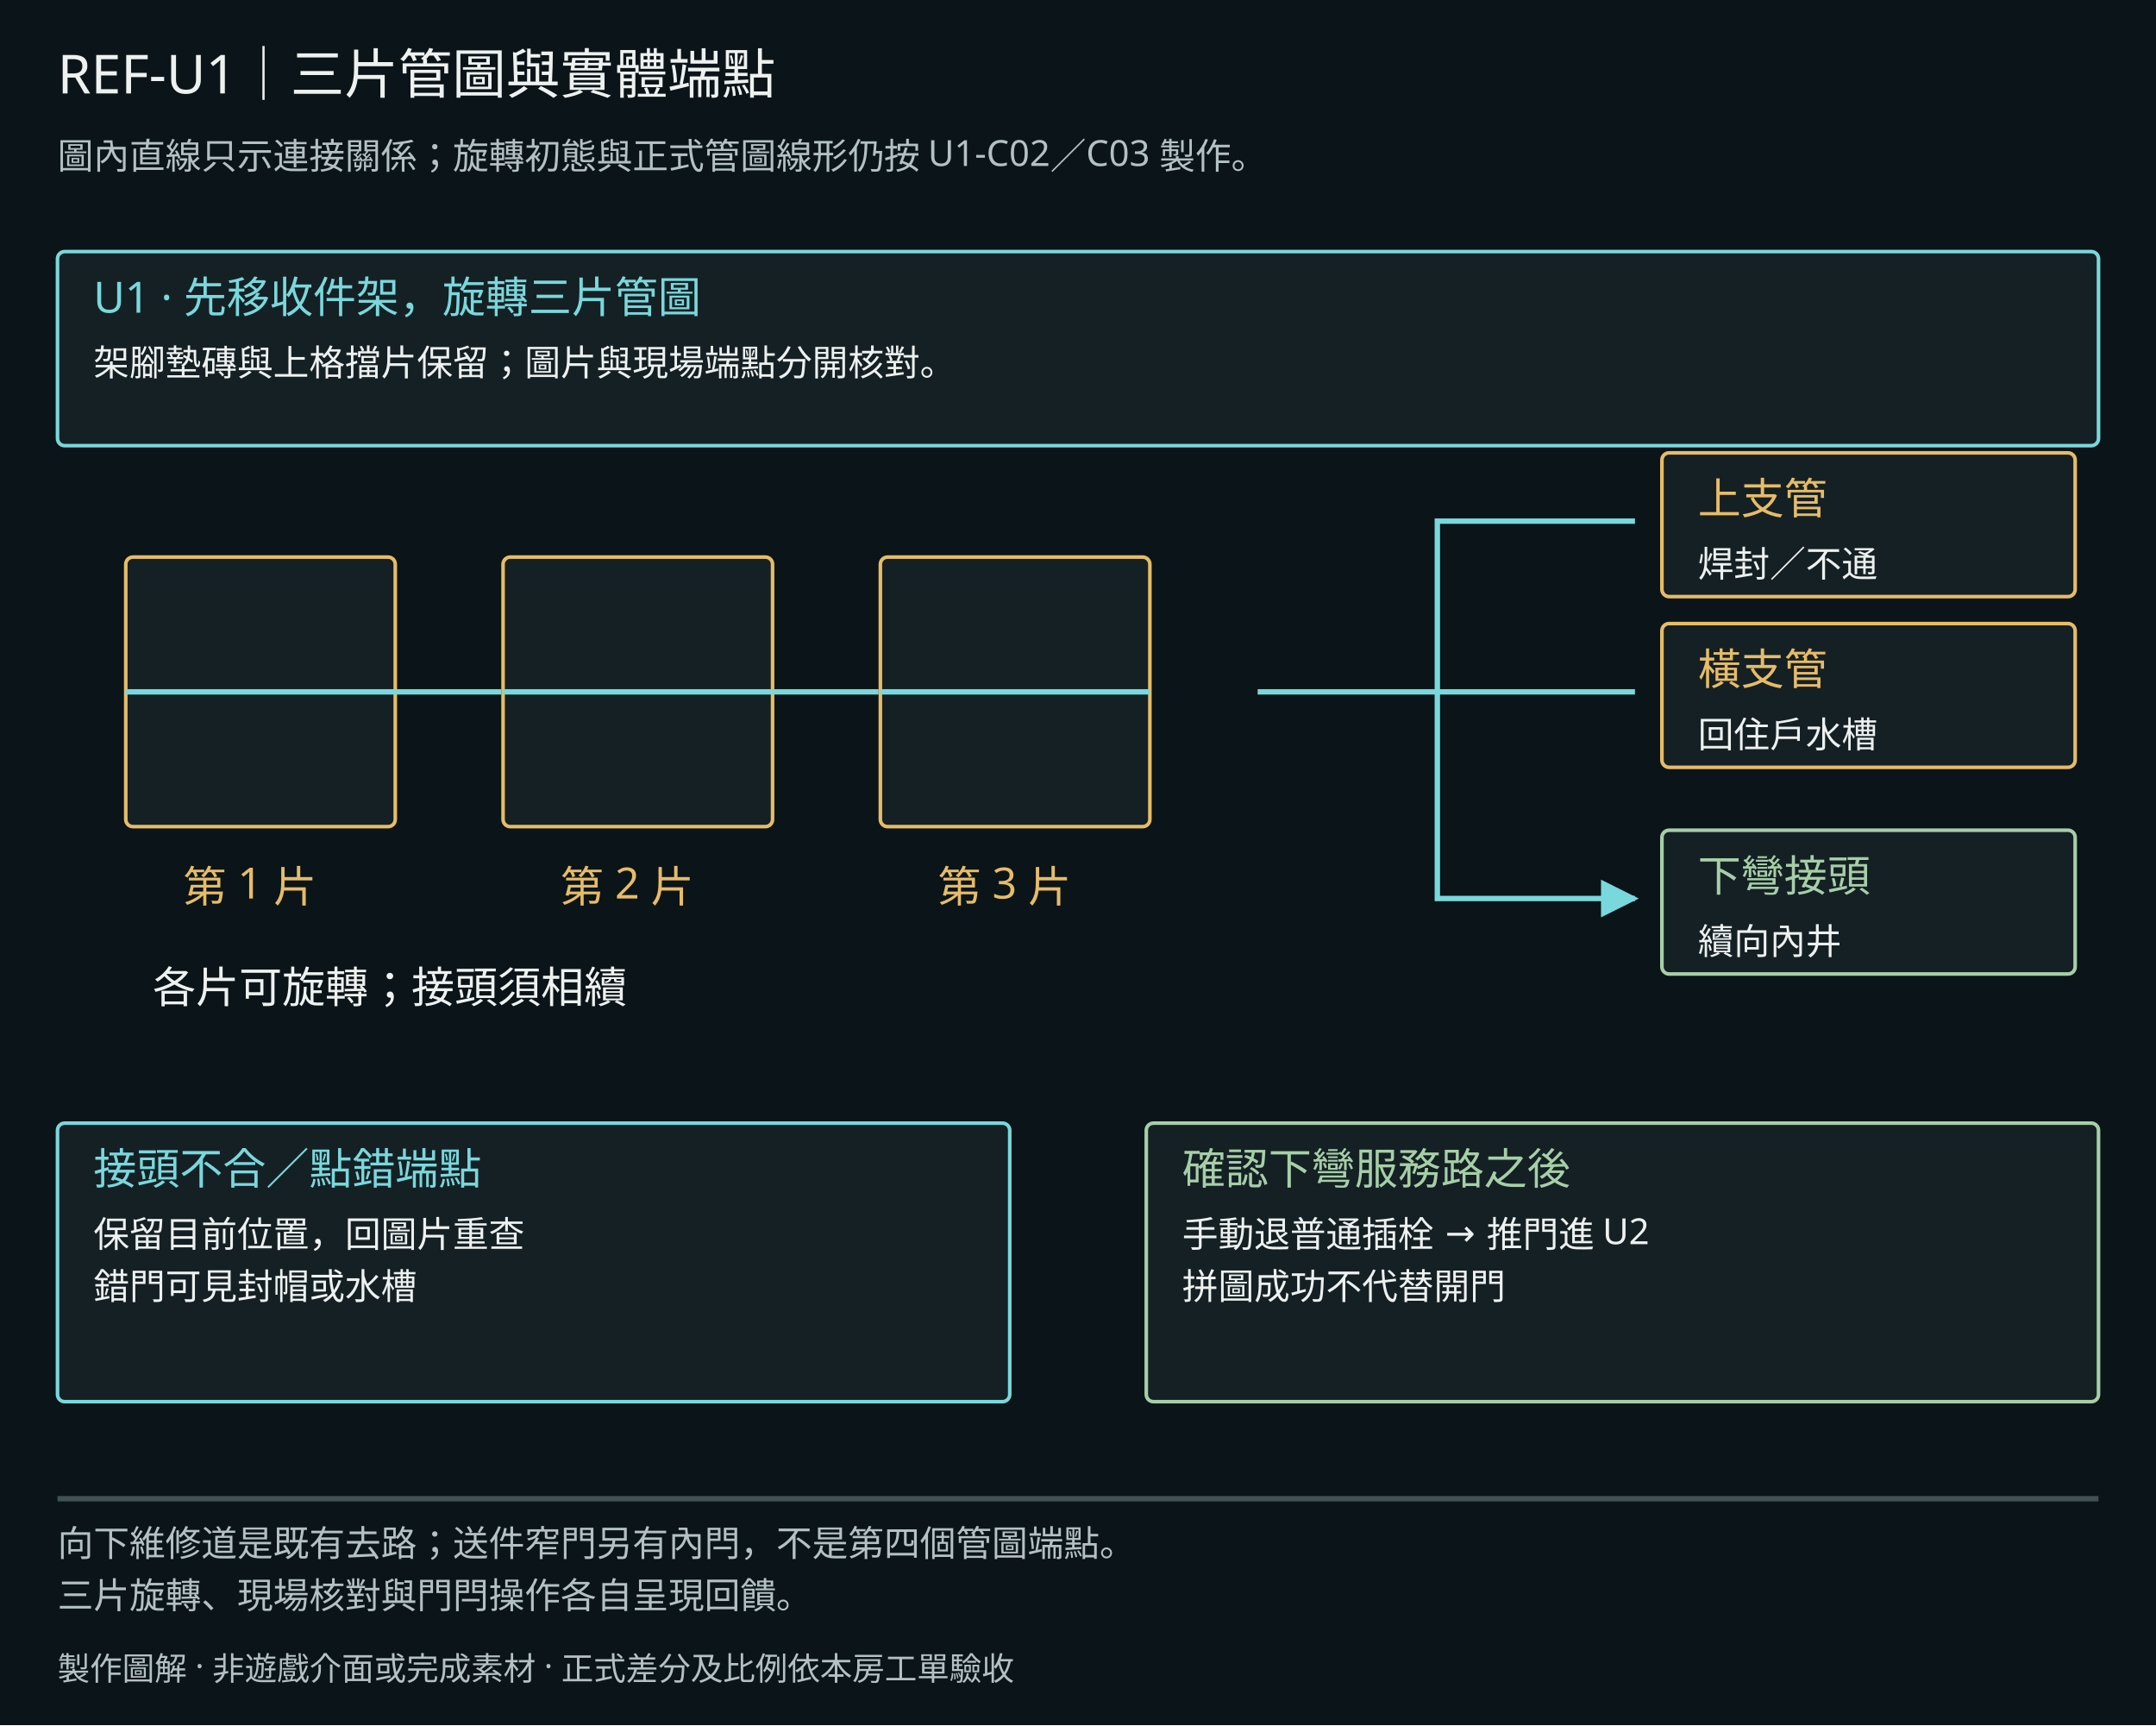
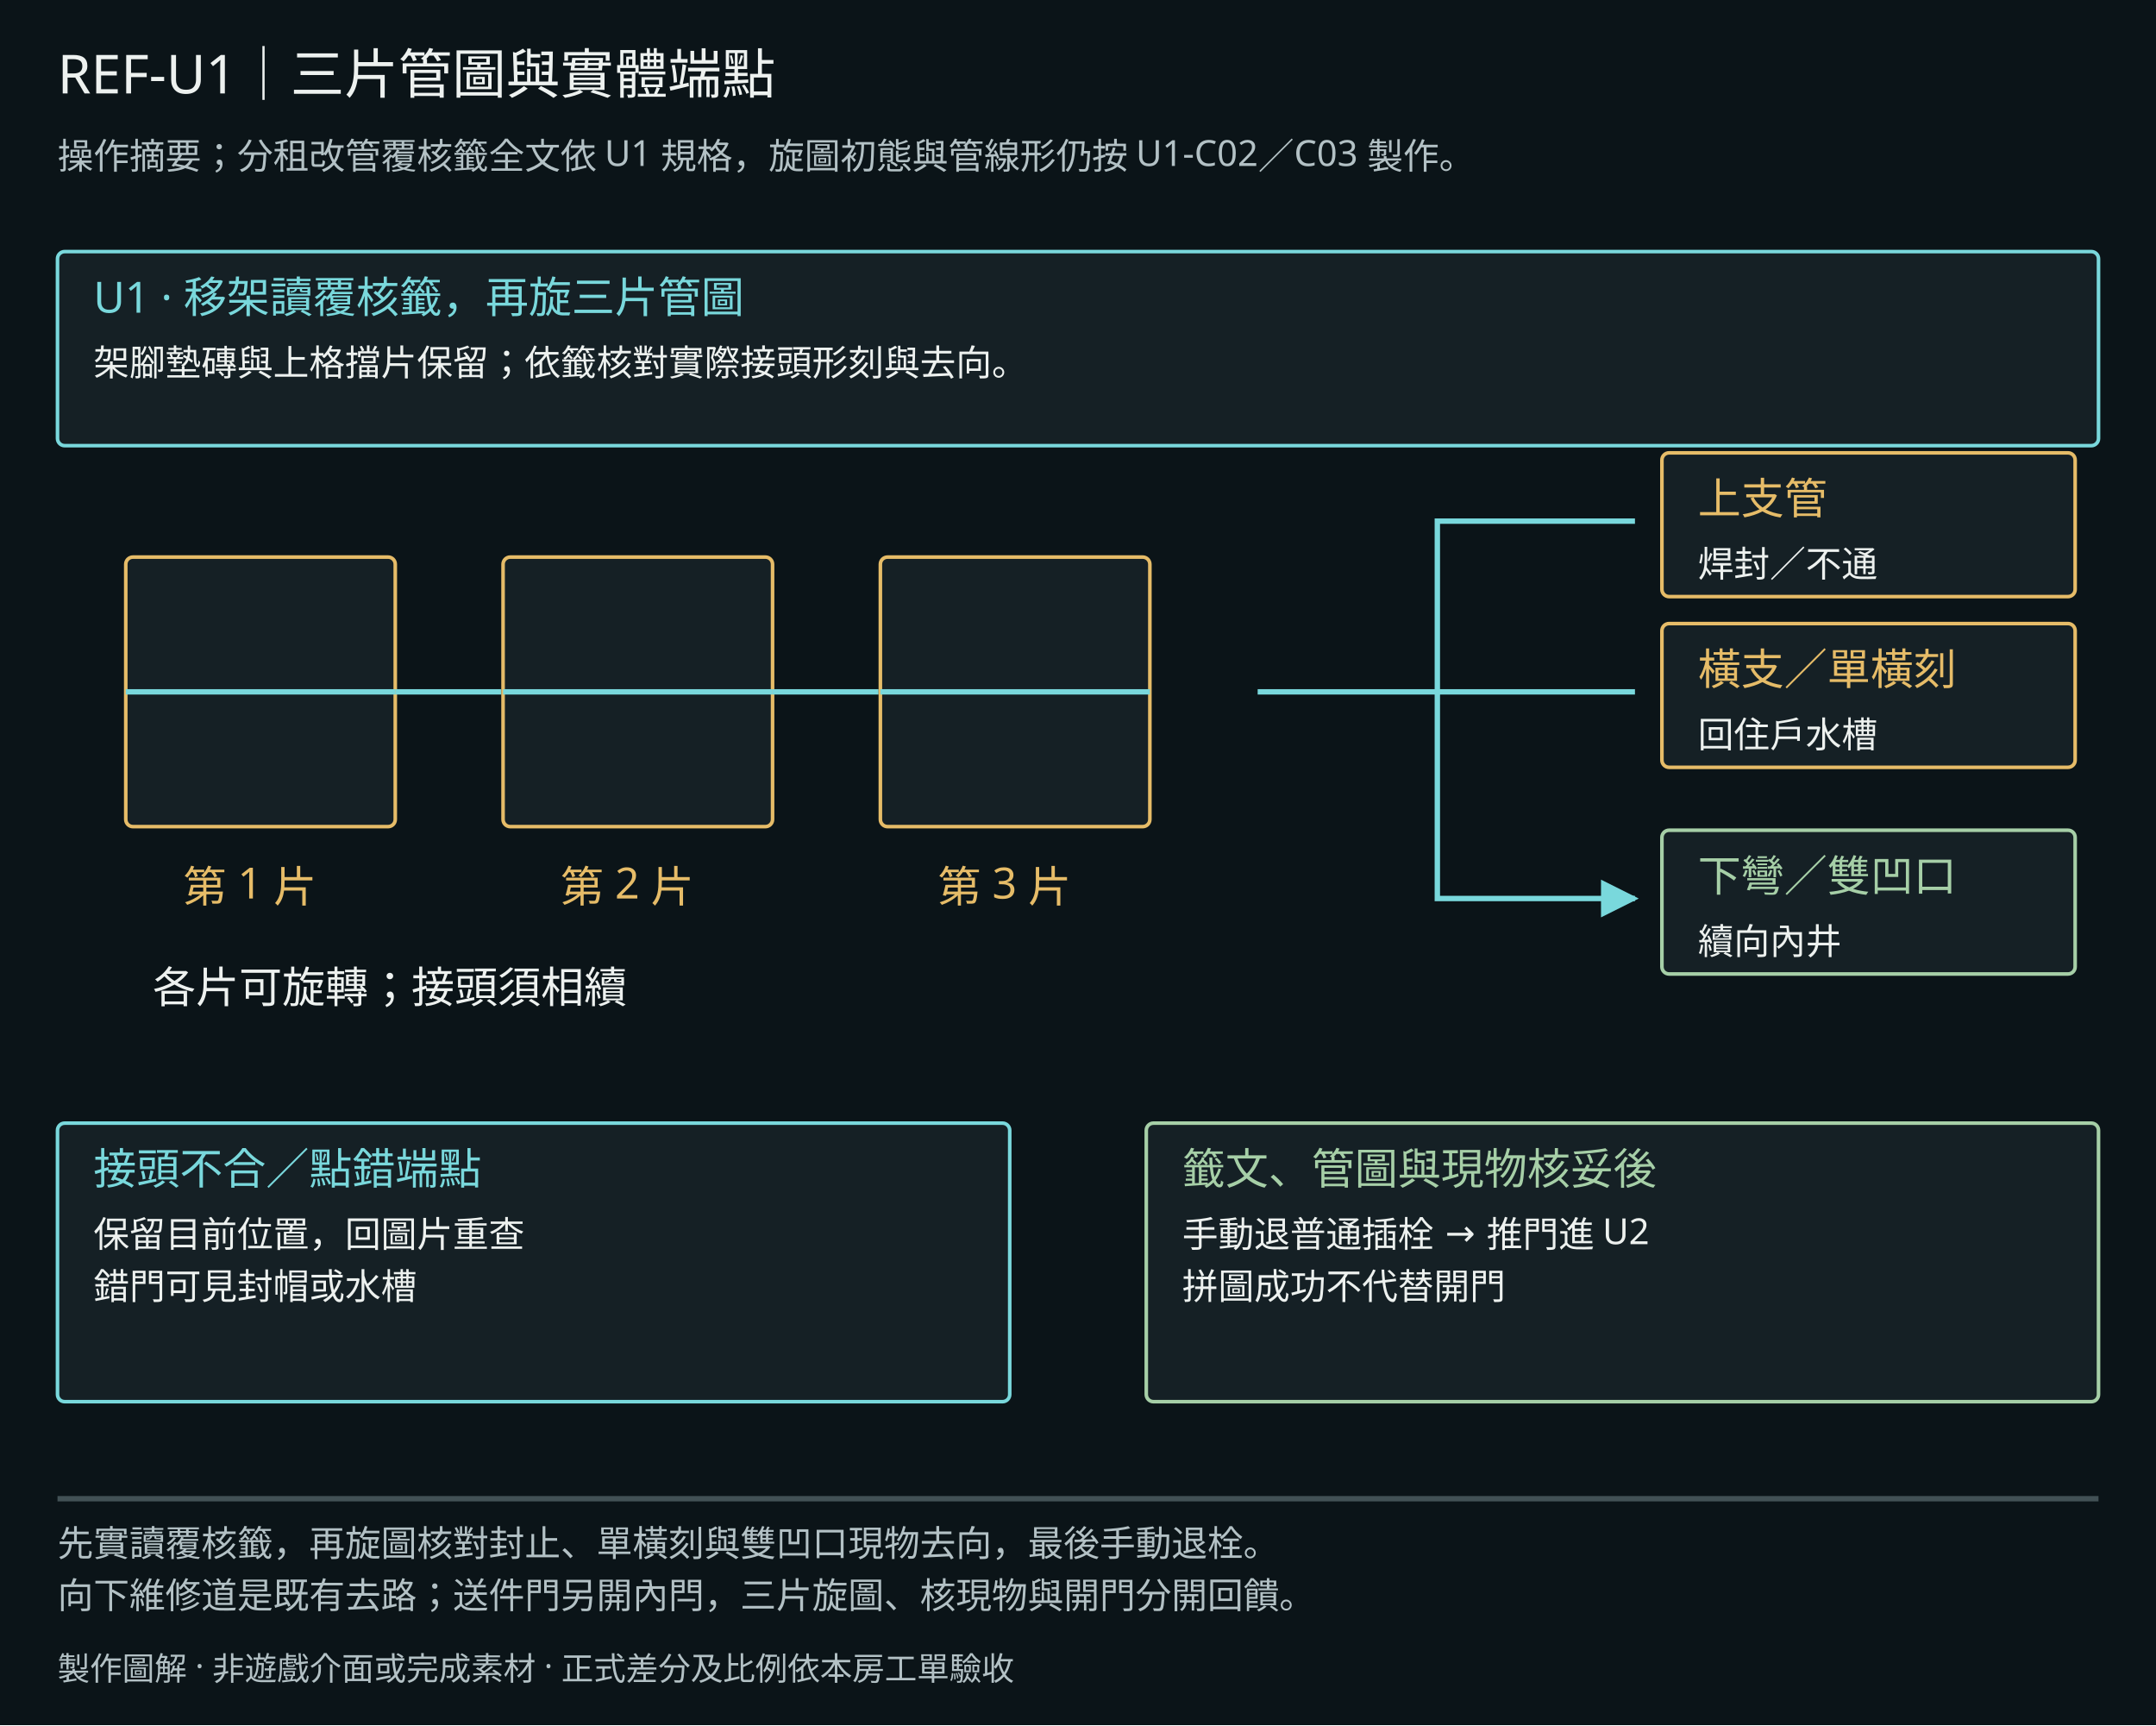
<svg xmlns="http://www.w3.org/2000/svg" width="1200" height="960" viewBox="0 0 1200 960" role="img" aria-labelledby="title desc">
  <defs>
    <marker id="arrow" viewBox="0 0 10 10" refX="9" refY="5" markerWidth="7" markerHeight="7" orient="auto-start-reverse">
      <path d="M0 0L10 5L0 10Z" fill="#79d8dc" />
    </marker>
  </defs>
  <style>text{font-family:"Microsoft JhengHei","Noto Sans TC",sans-serif;letter-spacing:0}</style>
  <rect width="1200" height="960" fill="#0b1418" />
  <text x="32" y="52" font-size="30" fill="#edf1ef">REF-U1｜三片管圖與實體端點</text>
-   <text x="32" y="94" font-size="20" fill="#b3c1c5">圖內直線只示連接關係；旋轉初態與正式管圖線形仍按 U1-C02／C03 製作。</text>
+   <text x="32" y="94" font-size="20" fill="#b3c1c5">操作摘要；分租改管覆核籤全文依 U1 規格，旋圖初態與管線形仍按 U1-C02／C03 製作。</text>
  <rect x="32" y="140" width="1136" height="108" rx="4" fill="#152025" stroke="#79d8dc" stroke-width="2" />
-   <text x="52" y="174" font-size="24" fill="#79d8dc">U1 · 先移收件架，旋轉三片管圖</text>
-   <text x="52" y="209" font-size="20" fill="#edf1ef">架腳墊磚與上格擋片保留；圖片與現場端點分開核對。</text>
+   <text x="52" y="174" font-size="24" fill="#79d8dc">U1 · 移架讀覆核籤，再旋三片管圖</text>
+   <text x="52" y="209" font-size="20" fill="#edf1ef">架腳墊磚與上格擋片保留；依籤核對實際接頭形刻與去向。</text>
  <rect x="70" y="310" width="150" height="150" rx="4" fill="#152025" stroke="#e6bc68" stroke-width="2" />
  <polyline points="70,385 220,385" fill="none" stroke="#79d8dc" stroke-width="3" />
  <text x="102" y="502" font-size="24" fill="#e6bc68">第 1 片</text>
  <polyline points="220,385 279,385" fill="none" stroke="#79d8dc" stroke-width="3" />
  <rect x="280" y="310" width="150" height="150" rx="4" fill="#152025" stroke="#e6bc68" stroke-width="2" />
  <polyline points="280,385 430,385" fill="none" stroke="#79d8dc" stroke-width="3" />
  <text x="312" y="502" font-size="24" fill="#e6bc68">第 2 片</text>
  <polyline points="430,385 489,385" fill="none" stroke="#79d8dc" stroke-width="3" />
  <rect x="490" y="310" width="150" height="150" rx="4" fill="#152025" stroke="#e6bc68" stroke-width="2" />
  <polyline points="490,385 640,385" fill="none" stroke="#79d8dc" stroke-width="3" />
  <text x="522" y="502" font-size="24" fill="#e6bc68">第 3 片</text>
  <text x="85" y="558" font-size="24" fill="#edf1ef">各片可旋轉；接頭須相續</text>
  <polyline points="700,385 800,385 800,290 910,290" fill="none" stroke="#79d8dc" stroke-width="3" />
  <polyline points="800,385 910,385" fill="none" stroke="#79d8dc" stroke-width="3" />
  <polyline points="800,385 800,500 910,500" fill="none" stroke="#79d8dc" stroke-width="3" marker-end="url(#arrow)" />
  <rect x="925" y="252" width="230" height="80" rx="4" fill="#152025" stroke="#e6bc68" stroke-width="2" />
  <text x="945" y="286" font-size="24" fill="#e6bc68">上支管</text>
  <text x="945" y="321" font-size="20" fill="#edf1ef">焊封／不通</text>
  <rect x="925" y="347" width="230" height="80" rx="4" fill="#152025" stroke="#e6bc68" stroke-width="2" />
-   <text x="945" y="381" font-size="24" fill="#e6bc68">橫支管</text>
+   <text x="945" y="381" font-size="24" fill="#e6bc68">橫支／單橫刻</text>
  <text x="945" y="416" font-size="20" fill="#edf1ef">回住戶水槽</text>
  <rect x="925" y="462" width="230" height="80" rx="4" fill="#152025" stroke="#a6cfa7" stroke-width="2" />
-   <text x="945" y="496" font-size="24" fill="#a6cfa7">下彎接頭</text>
+   <text x="945" y="496" font-size="24" fill="#a6cfa7">下彎／雙凹口</text>
  <text x="945" y="531" font-size="20" fill="#edf1ef">續向內井</text>
  <rect x="32" y="625" width="530" height="155" rx="4" fill="#152025" stroke="#79d8dc" stroke-width="2" />
  <text x="52" y="659" font-size="24" fill="#79d8dc">接頭不合／點錯端點</text>
  <text x="52" y="694" font-size="20" fill="#edf1ef">保留目前位置，回圖片重查</text>
  <text x="52" y="723" font-size="20" fill="#edf1ef">錯門可見封帽或水槽</text>
  <rect x="638" y="625" width="530" height="155" rx="4" fill="#152025" stroke="#a6cfa7" stroke-width="2" />
-   <text x="658" y="659" font-size="24" fill="#a6cfa7">確認下彎服務路之後</text>
+   <text x="658" y="659" font-size="24" fill="#a6cfa7">籤文、管圖與現物核妥後</text>
  <text x="658" y="694" font-size="20" fill="#edf1ef">手動退普通插栓 → 推門進 U2</text>
  <text x="658" y="723" font-size="20" fill="#edf1ef">拼圖成功不代替開門</text>
  <polyline points="32,834 1168,834" fill="none" stroke="#425155" stroke-width="3" />
-   <text x="32" y="866" font-size="20" fill="#b3c1c5">向下維修道是既有去路；送件窄門另有內閂，不是第四個管圖端點。</text>
-   <text x="32" y="895" font-size="20" fill="#b3c1c5">三片旋轉、現場核對與門閂操作各自呈現回饋。</text>
+   <text x="32" y="866" font-size="20" fill="#b3c1c5">先實讀覆核籤，再旋圖核對封止、單橫刻與雙凹口現物去向，最後手動退栓。</text>
+   <text x="32" y="895" font-size="20" fill="#b3c1c5">向下維修道是既有去路；送件門另開內閂，三片旋圖、核現物與開門分開回饋。</text>
  <text x="32" y="935" font-size="18" fill="#b3c1c5">製作圖解 · 非遊戲介面或完成素材 · 正式差分及比例依本房工單驗收</text>
</svg>
